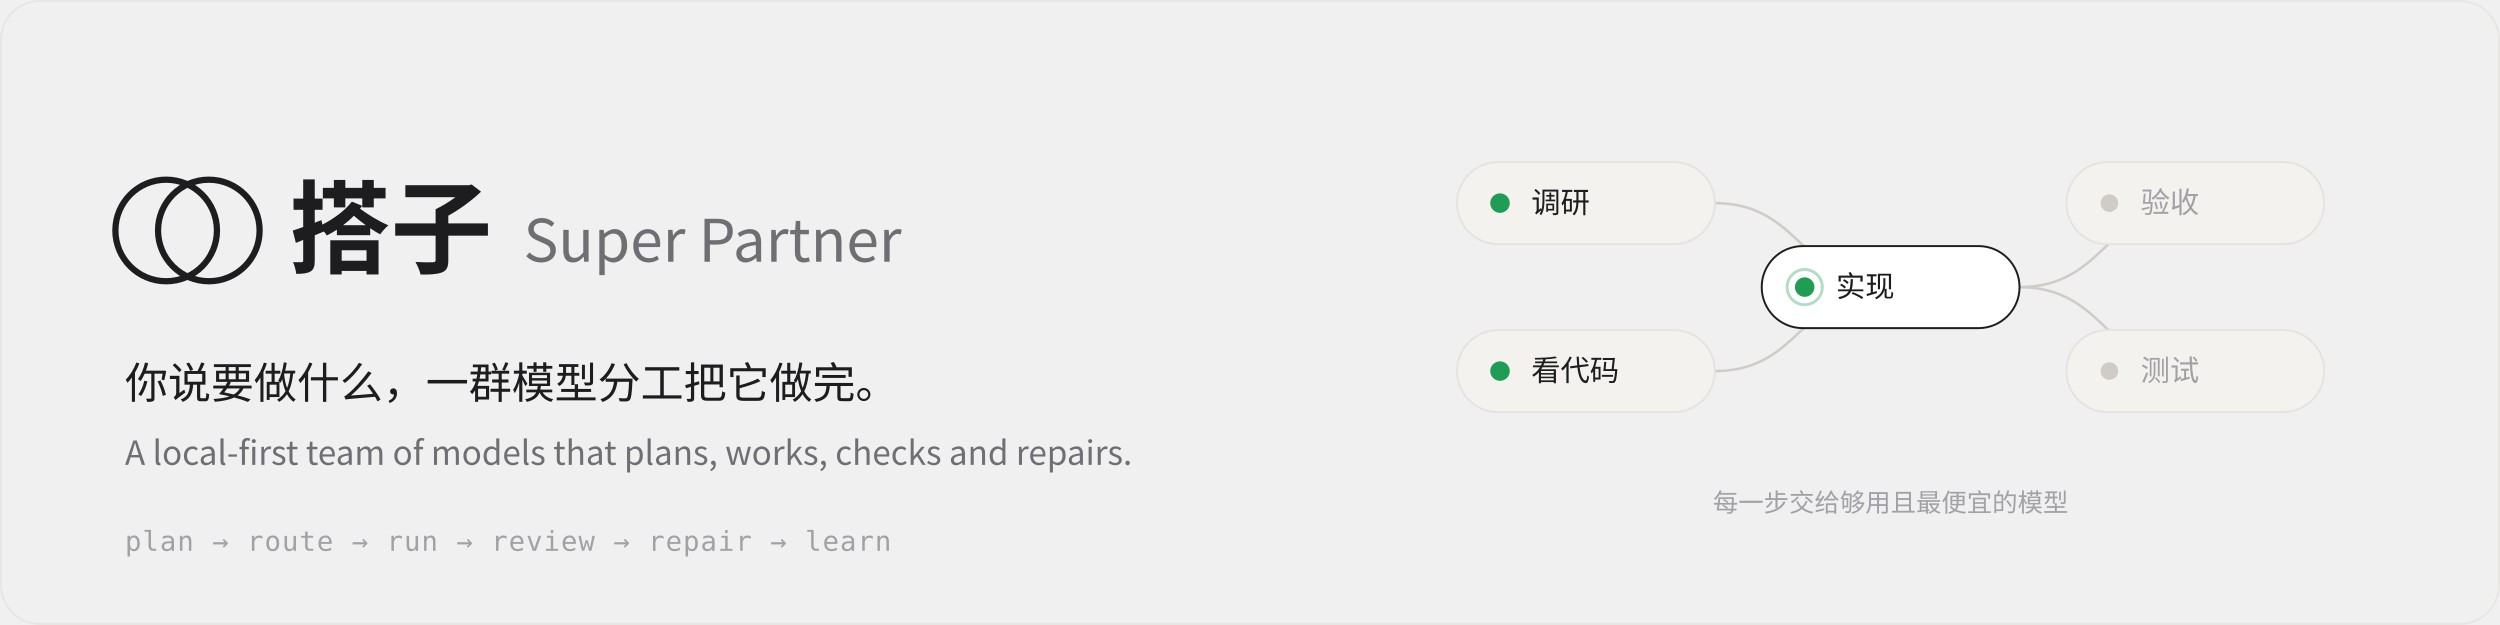
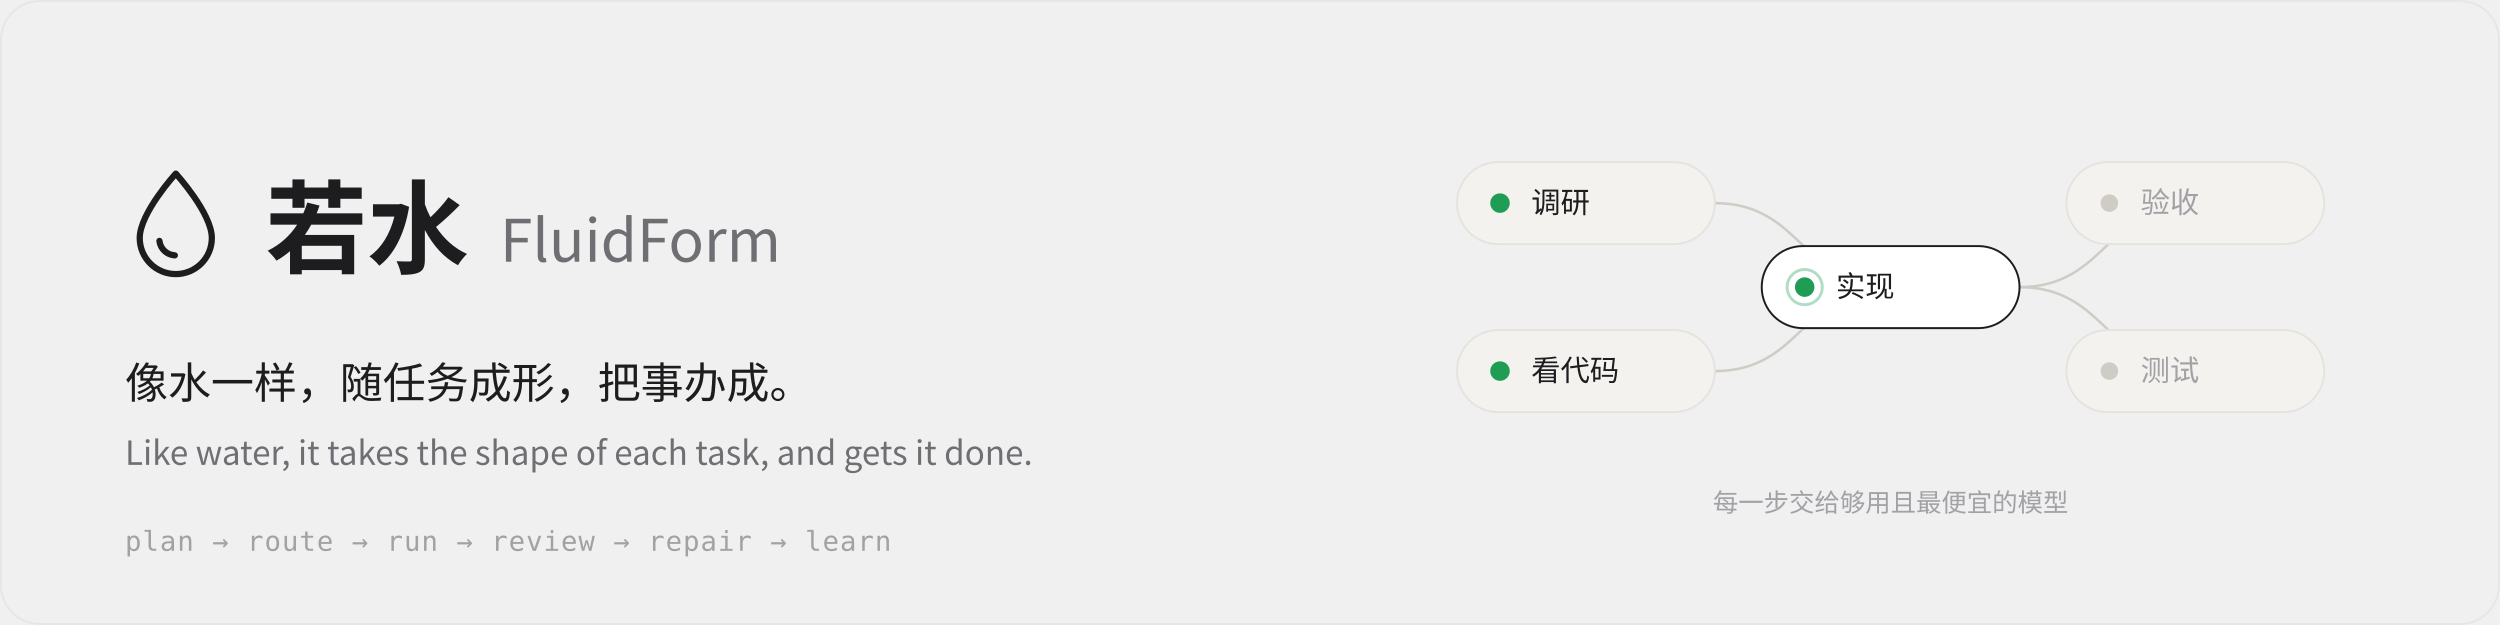
- <svg xmlns="http://www.w3.org/2000/svg" width="1280" height="320" viewBox="0 0 1280 320" role="img" aria-label="搭子 Super Partner：本地优先的多模型自主任务编排">
+ <svg xmlns="http://www.w3.org/2000/svg" width="1280" height="320" viewBox="0 0 1280 320" role="img" aria-label="若水 FluidForm：像水一样随任务成形的多模型执行团队">
  <style>
    .bg { fill: #fbfaf8; } .frame { fill: none; stroke: #e8e6e1; }
    .card { fill: #ffffff; stroke: #e6e3de; } .card.lead { stroke: #1d1d1f; stroke-width: 1.6; }
    .ink { fill: #1d1d1f; } .muted { fill: #6e6e73; } .faint { fill: #a1a1a6; }
    .ring { fill: none; stroke: #1d1d1f; }
    .avatar { fill: #f1efea; } .avatar.lead { fill: #1d1d1f; } .glyph { fill: #3a3a3c; } .glyph.lead { fill: #ffffff; }
    .line { fill: none; stroke: #cfccc6; stroke-width: 1.3; } .dash { stroke-dasharray: 4 5; }
    .dot { fill: #cfccc6; } .ok { fill: #1f9d55; } .okline { stroke: #1f9d55; }
    .pill { fill: #fbfaf8; } .chip { fill: #f4f2ee; stroke: #e6e3de; } .chip.run { fill: #ffffff; stroke: #1d1d1f; }
    .group { fill: #f6f4f0; stroke: #ebe8e3; }
    .t { font-family: -apple-system, BlinkMacSystemFont, "Segoe UI", "PingFang SC", "Hiragino Sans GB", "Microsoft YaHei", "Noto Sans CJK SC", sans-serif; }
    .mono { font-family: ui-monospace, "SF Mono", Menlo, Consolas, monospace; }
    @media (prefers-color-scheme: dark) {
      .bg { fill: #0f0f10; } .frame { stroke: #232326; }
      .card { fill: #18181a; stroke: #2a2a2e; } .card.lead { stroke: #ededed; }
      .ink { fill: #ededed; } .muted { fill: #a1a1a6; } .faint { fill: #6e6e73; }
      .ring { stroke: #ededed; }
      .avatar { fill: #26262a; } .avatar.lead { fill: #ededed; } .glyph { fill: #d1d1d6; } .glyph.lead { fill: #111113; }
      .line { stroke: #3a3a3f; } .dot { fill: #3a3a3f; } .ok { fill: #3ccb7f; } .okline { stroke: #3ccb7f; }
      .pill { fill: #0f0f10; } .chip { fill: #1d1d20; stroke: #2e2e33; } .chip.run { fill: #18181a; stroke: #ededed; }
      .group { fill: #141416; stroke: #222225; }
    }
  </style>
  <rect class="bg frame" x="0.5" y="0.5" width="1279" height="319" rx="20" />
-   <g class="ring" stroke-width="3.2">
-     <circle cx="85.08" cy="118" r="26" />
-     <circle cx="106.92" cy="118" r="26" />
+   <g class="ring" stroke-width="3.2" stroke-linecap="round" stroke-linejoin="round" transform="translate(58.0 82.0) scale(2.461538)">
+     <path d="M13 2.8C13 2.8 5.5 11 5.5 16.2a7.5 7.5 0 0 0 15 0C20.5 11 13 2.8 13 2.8Z" stroke-width="1.3" />
+     <path d="M9.6 16.8a3.4 3.4 0 0 0 3.2 3" stroke-width="1.3" />
  </g>
-   <text x="148" y="136" class="t ink" font-size="52" font-weight="650" text-anchor="start">搭子</text>
-   <text x="268" y="134" class="t muted" font-size="30" font-weight="500" text-anchor="start">Super Partner</text>
-   <text x="64" y="204" class="t ink" font-size="22" font-weight="500" text-anchor="start">你说要做什么，一群模型分工把它做完。</text>
-   <text x="64" y="238" class="t muted" font-size="17" font-weight="400" text-anchor="start">A local-first team of models that plans, works, checks and repairs.</text>
+   <text x="136" y="136" class="t ink" font-size="52" font-weight="650" text-anchor="start">若水</text>
+   <text x="256" y="134" class="t muted" font-size="30" font-weight="500" text-anchor="start">FluidForm</text>
+   <text x="64" y="204" class="t ink" font-size="22" font-weight="500" text-anchor="start">像水一样，随任务成形，把事办成。</text>
+   <text x="64" y="238" class="t muted" font-size="17" font-weight="400" text-anchor="start">Like water, it takes the shape of each task, and gets it done.</text>
  <text x="64" y="282" class="mono faint" font-size="14" letter-spacing="0.5">plan → route → run → review → repair → learn</text>
  <path class="line" d="M878 104 C 923.0 104, 923.0 147, 968 147" />
  <path class="line" d="M878 190 C 923.0 190, 923.0 147, 968 147" />
  <path class="line" d="M1034 147 C 1079.0 147, 1079.0 104, 1124 104" />
  <path class="line" d="M1034 147 C 1079.0 147, 1079.0 190, 1124 190" />
  <rect class="chip" x="746" y="83" width="132" height="42" rx="21" />
  <circle class="ok" cx="768" cy="104" r="5" />
  <text x="784" y="109" class="t ink" font-size="15" font-weight="500" text-anchor="start">调研</text>
  <rect class="chip" x="746" y="169" width="132" height="42" rx="21" />
  <circle class="ok" cx="768" cy="190" r="5" />
  <text x="784" y="195" class="t ink" font-size="15" font-weight="500" text-anchor="start">看代码</text>
  <rect class="chip run" x="902" y="126" width="132" height="42" rx="21" />
  <circle class="ok" cx="924" cy="147" r="5" />
  <circle cx="924" cy="147" r="9" fill="none" class="okline" stroke-opacity=".35" stroke-width="1.5" />
  <text x="940" y="152" class="t ink" font-size="15" font-weight="500" text-anchor="start">实现</text>
  <rect class="chip" x="1058" y="83" width="132" height="42" rx="21" />
  <circle class="dot" cx="1080" cy="104" r="4.5" />
  <text x="1096" y="109" class="t faint" font-size="15" font-weight="500" text-anchor="start">验收</text>
  <rect class="chip" x="1058" y="169" width="132" height="42" rx="21" />
  <circle class="dot" cx="1080" cy="190" r="4.5" />
  <text x="1096" y="195" class="t faint" font-size="15" font-weight="500" text-anchor="start">测试</text>
  <text x="968" y="262" class="t faint" font-size="13" font-weight="400" text-anchor="middle">每一步交给够用且最便宜的模型</text>
</svg>
